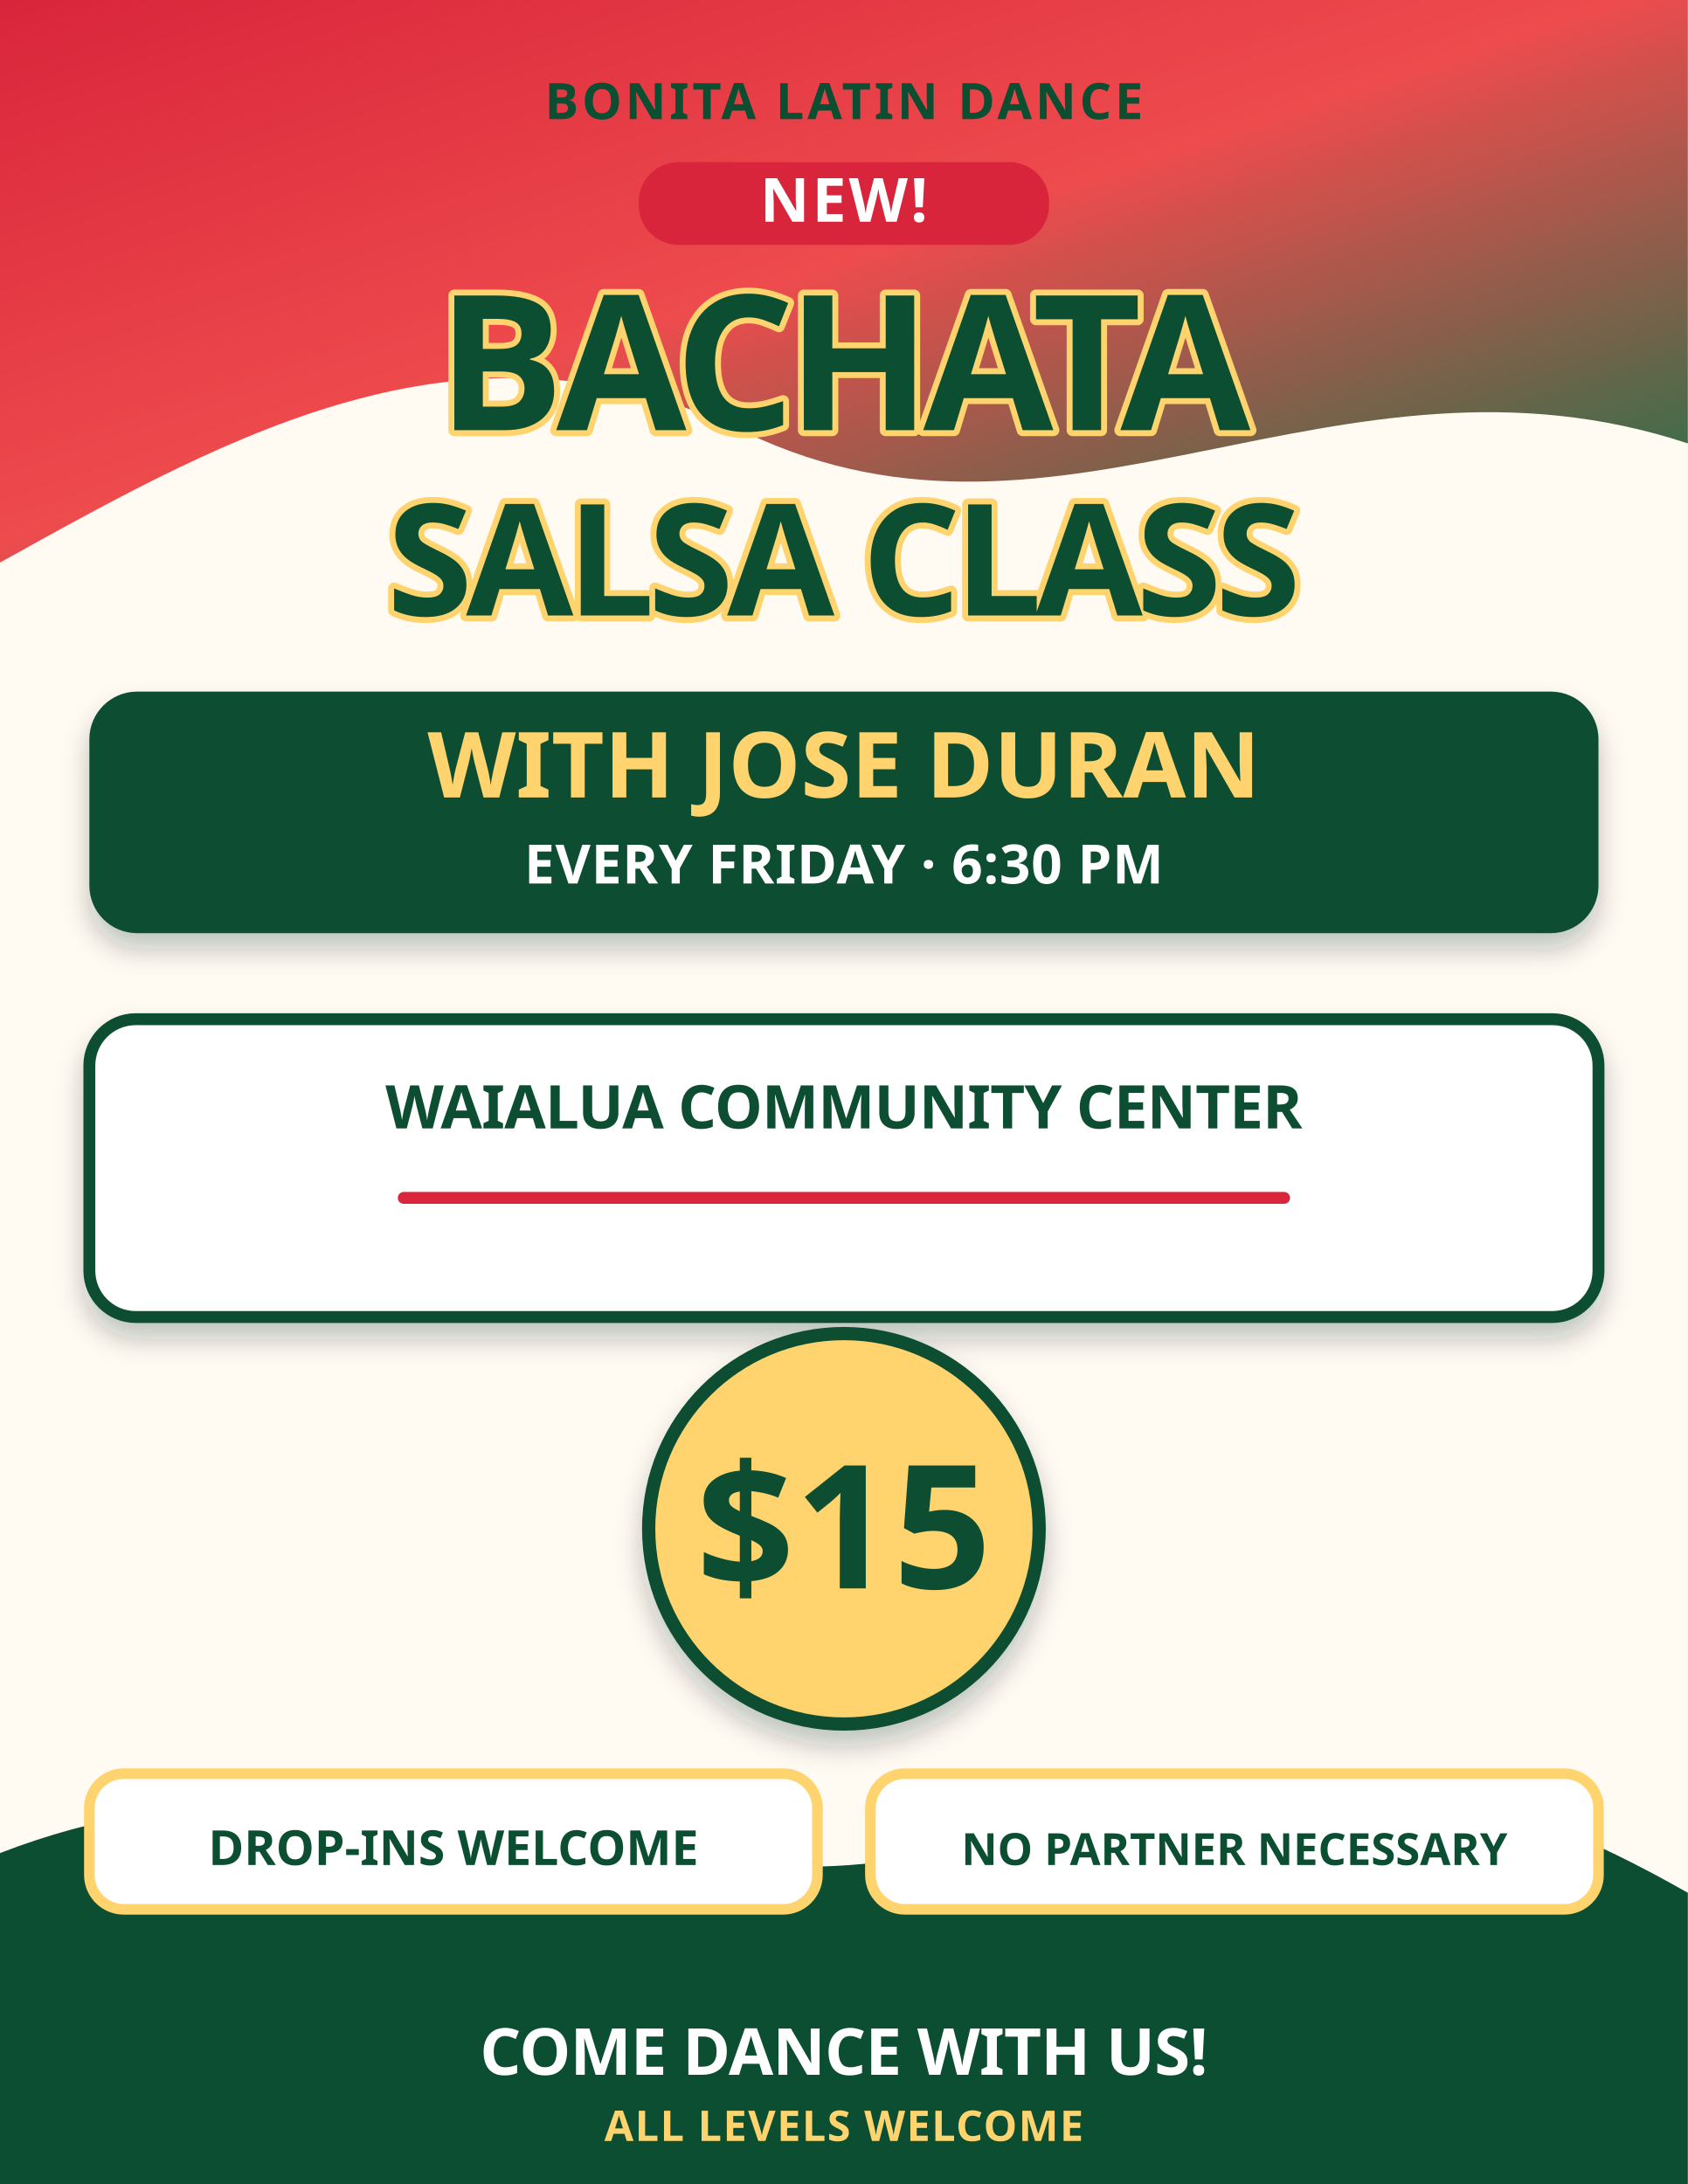
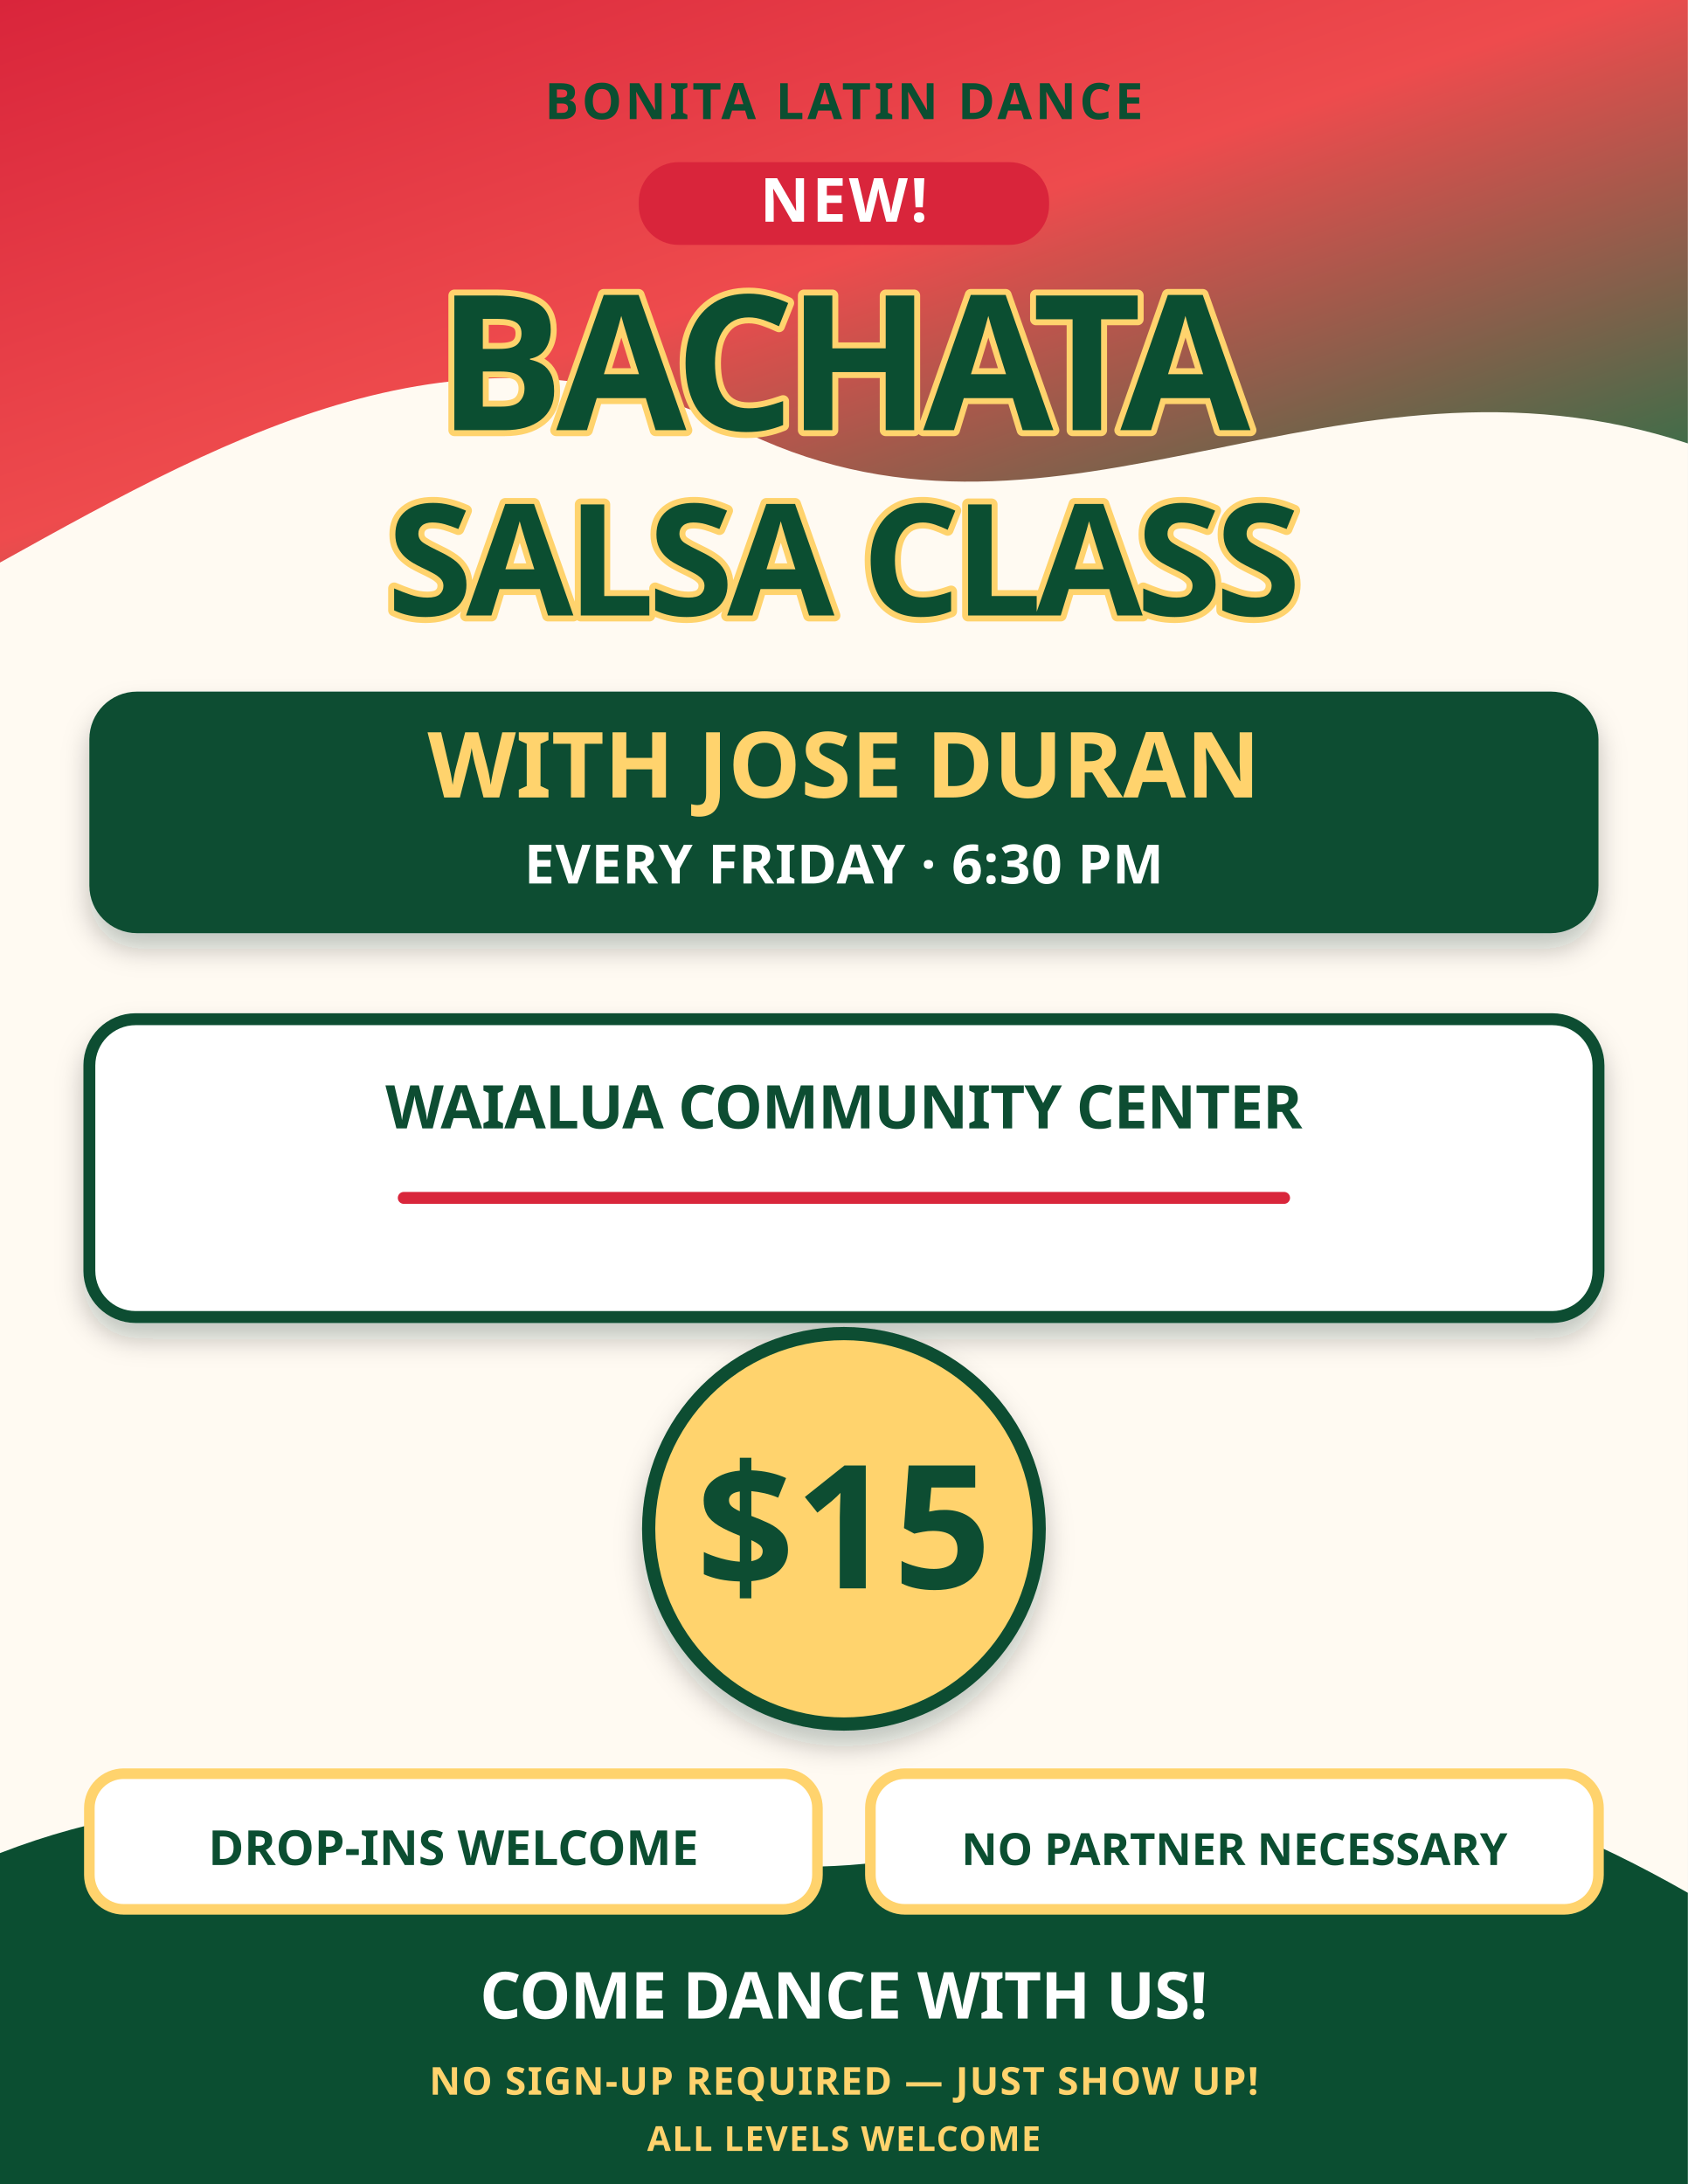
<svg xmlns="http://www.w3.org/2000/svg" width="2550" height="3300" viewBox="0 0 2550 3300" role="img" aria-labelledby="title desc">
  <defs>
    <linearGradient id="sunset" x1="0" y1="0" x2="1" y2="1">
      <stop offset="0%" stop-color="#d9253b" />
      <stop offset="48%" stop-color="#ee4b4d" />
      <stop offset="100%" stop-color="#167548" />
    </linearGradient>
    <filter id="shadow" x="-20%" y="-20%" width="140%" height="140%">
      <feDropShadow dx="0" dy="24" stdDeviation="20" flood-color="#092b1b" flood-opacity=".25" />
    </filter>
  </defs>
  <rect width="2550" height="3300" fill="#fffaf2" />
  <path d="M0 0H2550V670C2020 495 1605 880 1130 655C710 455 360 650 0 850Z" fill="url(#sunset)" />
  <path d="M0 2800C580 2575 1020 2950 1510 2770C1960 2605 2260 2695 2550 2860V3300H0Z" fill="#0b4e31" />
  <text x="1275" y="180" text-anchor="middle" fill="#0b4e31" font-family="Arial Black, Impact, sans-serif" font-size="76" font-weight="900" letter-spacing="5">
    BONITA LATIN DANCE
  </text>
  <rect x="965" y="245" width="620" height="125" rx="60" fill="#d9253b" />
  <text x="1275" y="335" text-anchor="middle" fill="#ffffff" font-family="Arial Black, Impact, sans-serif" font-size="92" font-weight="900" letter-spacing="4">
    NEW!
  </text>
  <text x="1275" y="650" text-anchor="middle" fill="#0b4e31" stroke="#ffd36d" stroke-width="18" paint-order="stroke fill" stroke-linejoin="round" font-family="Arial Black, Impact, sans-serif" font-size="285" font-weight="900" letter-spacing="-12">
    BACHATA
  </text>
  <text x="1275" y="930" text-anchor="middle" fill="#0b4e31" stroke="#ffd36d" stroke-width="18" paint-order="stroke fill" stroke-linejoin="round" font-family="Arial Black, Impact, sans-serif" font-size="235" font-weight="900" letter-spacing="-10">
    SALSA CLASS
  </text>
  <g filter="url(#shadow)">
    <rect x="135" y="1045" width="2280" height="365" rx="72" fill="#0b4e31" />
    <text x="1275" y="1205" text-anchor="middle" fill="#ffd36d" font-family="Arial Black, Impact, sans-serif" font-size="138" font-weight="900">
      WITH JOSE DURAN
    </text>
    <text x="1275" y="1335" text-anchor="middle" fill="#ffffff" font-family="Arial Black, Impact, sans-serif" font-size="82" font-weight="900" letter-spacing="1">
      EVERY FRIDAY · 6:30 PM
    </text>
  </g>
  <g filter="url(#shadow)">
    <rect x="135" y="1540" width="2280" height="450" rx="70" fill="#ffffff" stroke="#0b4e31" stroke-width="18" />
    <text x="1275" y="1705" text-anchor="middle" fill="#0b4e31" font-family="Arial Black, Impact, sans-serif" font-size="91" font-weight="900" letter-spacing="-1">
      WAIALUA COMMUNITY CENTER
    </text>
    <path d="M610 1810H1940" stroke="#d9253b" stroke-width="18" stroke-linecap="round" />
  </g>
  <g filter="url(#shadow)">
    <circle cx="1275" cy="2310" r="295" fill="#ffd36d" stroke="#0b4e31" stroke-width="20" />
    <text x="1275" y="2400" text-anchor="middle" fill="#0b4e31" font-family="Arial Black, Impact, sans-serif" font-size="260" font-weight="900">
      $15
    </text>
  </g>
  <g>
    <rect x="135" y="2680" width="1100" height="205" rx="52" fill="#ffffff" stroke="#ffd36d" stroke-width="16" />
    <text x="685" y="2818" text-anchor="middle" fill="#0b4e31" font-family="Arial Black, Impact, sans-serif" font-size="73" font-weight="900">
      DROP-INS WELCOME
    </text>
    <rect x="1315" y="2680" width="1100" height="205" rx="52" fill="#ffffff" stroke="#ffd36d" stroke-width="16" />
    <text x="1865" y="2818" text-anchor="middle" fill="#0b4e31" font-family="Arial Black, Impact, sans-serif" font-size="67" font-weight="900">
      NO PARTNER NECESSARY
    </text>
  </g>
-   <text x="1275" y="3135" text-anchor="middle" fill="#ffffff" font-family="Arial Black, Impact, sans-serif" font-size="98" font-weight="900" letter-spacing="-1">
+   <text x="1275" y="3050" text-anchor="middle" fill="#ffffff" font-family="Arial Black, Impact, sans-serif" font-size="98" font-weight="900" letter-spacing="-1">
    COME DANCE WITH US!
  </text>
-   <text x="1275" y="3235" text-anchor="middle" fill="#ffd36d" font-family="Arial Black, Impact, sans-serif" font-size="64" font-weight="900" letter-spacing="2">
+   <text x="1275" y="3165" text-anchor="middle" fill="#ffd36d" font-family="Arial Black, Impact, sans-serif" font-size="58" font-weight="900" letter-spacing="2">
+     NO SIGN-UP REQUIRED — JUST SHOW UP!
+   </text>
+   <text x="1275" y="3250" text-anchor="middle" fill="#ffd36d" font-family="Arial Black, Impact, sans-serif" font-size="52" font-weight="900" letter-spacing="2">
    ALL LEVELS WELCOME
  </text>
</svg>
